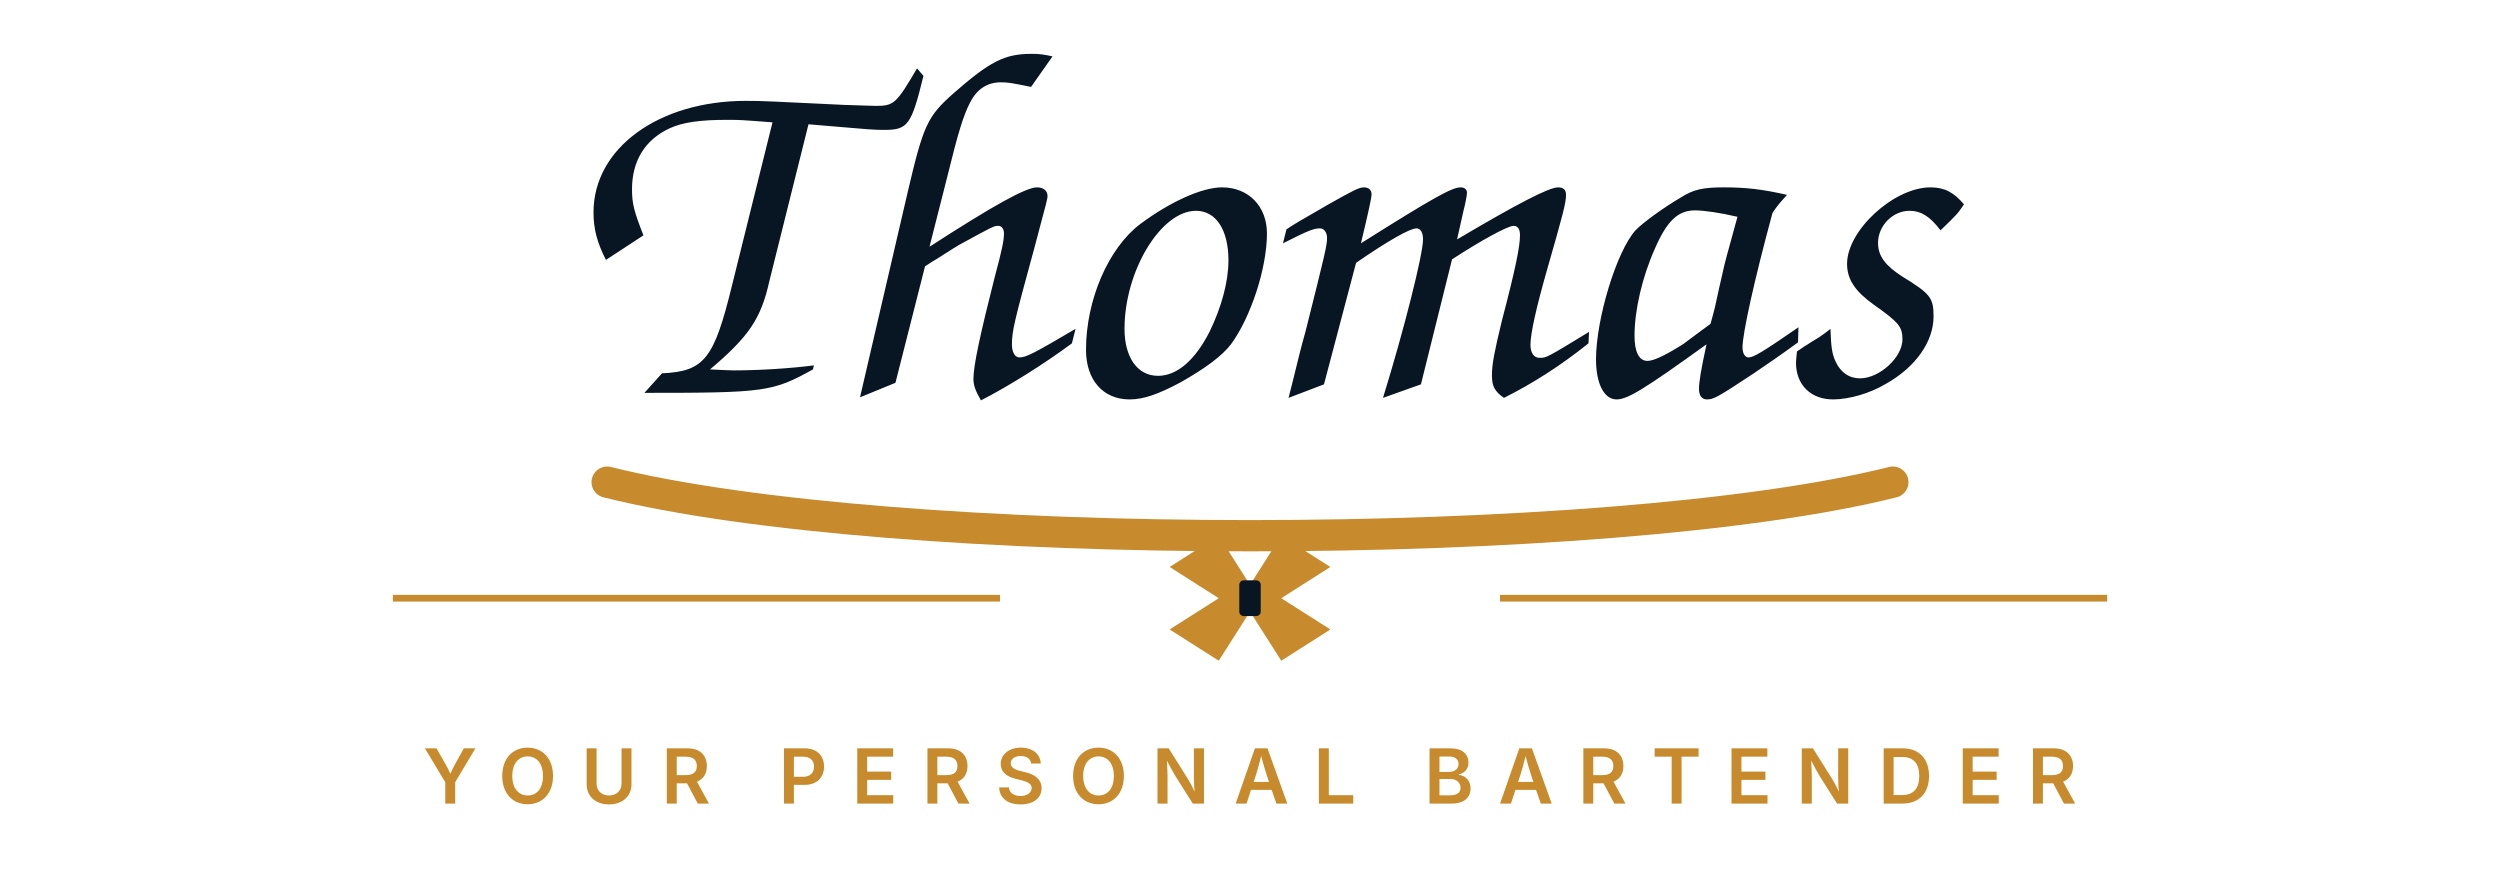
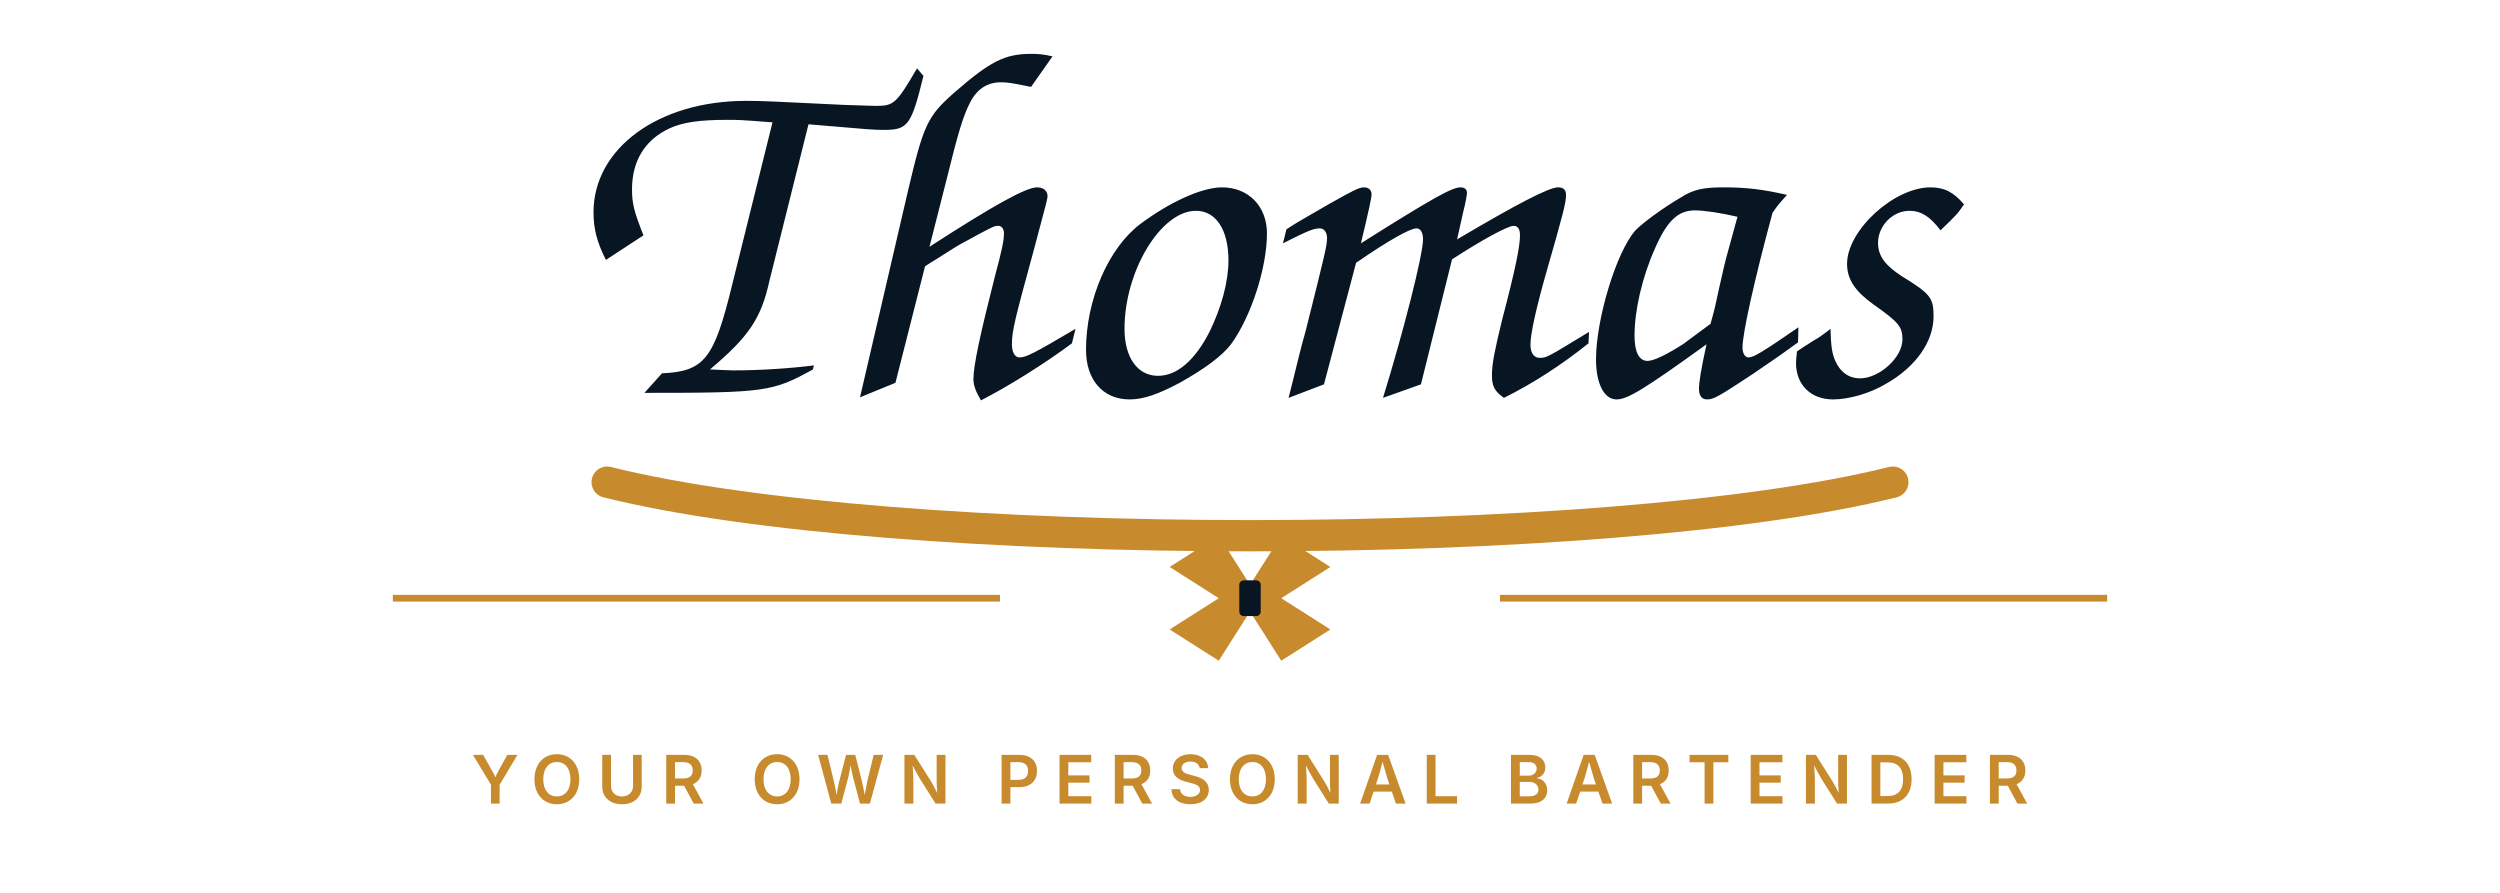
<svg xmlns="http://www.w3.org/2000/svg" viewBox="0 0 280 100" fill="none" aria-hidden="true">
  <text x="140" y="44" text-anchor="middle" font-family="'Pinyon Script', Georgia, 'Brush Script MT', cursive" font-size="56" fill="#081523">Thomas</text>
  <path d="M 68 54 C 100 62, 180 62, 212 54" stroke="#C78A2C" stroke-width="3.5" stroke-linecap="round" fill="none" />
  <g transform="translate(140, 67)">
    <path d="M-9,-3.5 L-3.5,-7 L0,-1.5 L3.5,-7 L9,-3.5 L3.5,0 L9,3.5 L3.5,7 L0,1.5 L-3.5,7 L-9,3.5 L-3.5,0 Z" fill="#C78A2C" />
    <rect x="-1.2" y="-2" width="2.4" height="4" rx="0.5" fill="#081523" />
  </g>
  <line x1="44" y1="67" x2="112" y2="67" stroke="#C78A2C" stroke-width="0.75" />
  <line x1="168" y1="67" x2="236" y2="67" stroke="#C78A2C" stroke-width="0.75" />
-   <text x="140" y="90" text-anchor="middle" font-family="system-ui, -apple-system, sans-serif" font-size="8.5" font-weight="600" letter-spacing="0.32em" fill="#C78A2C">YOUR PERSONAL BARTENDER</text>
+   <text x="140" y="90" text-anchor="middle" font-family="system-ui, -apple-system, sans-serif" font-size="7.5" font-weight="600" letter-spacing="0.22em" fill="#C78A2C">YOUR OWN PERSONAL BARTENDER</text>
</svg>
